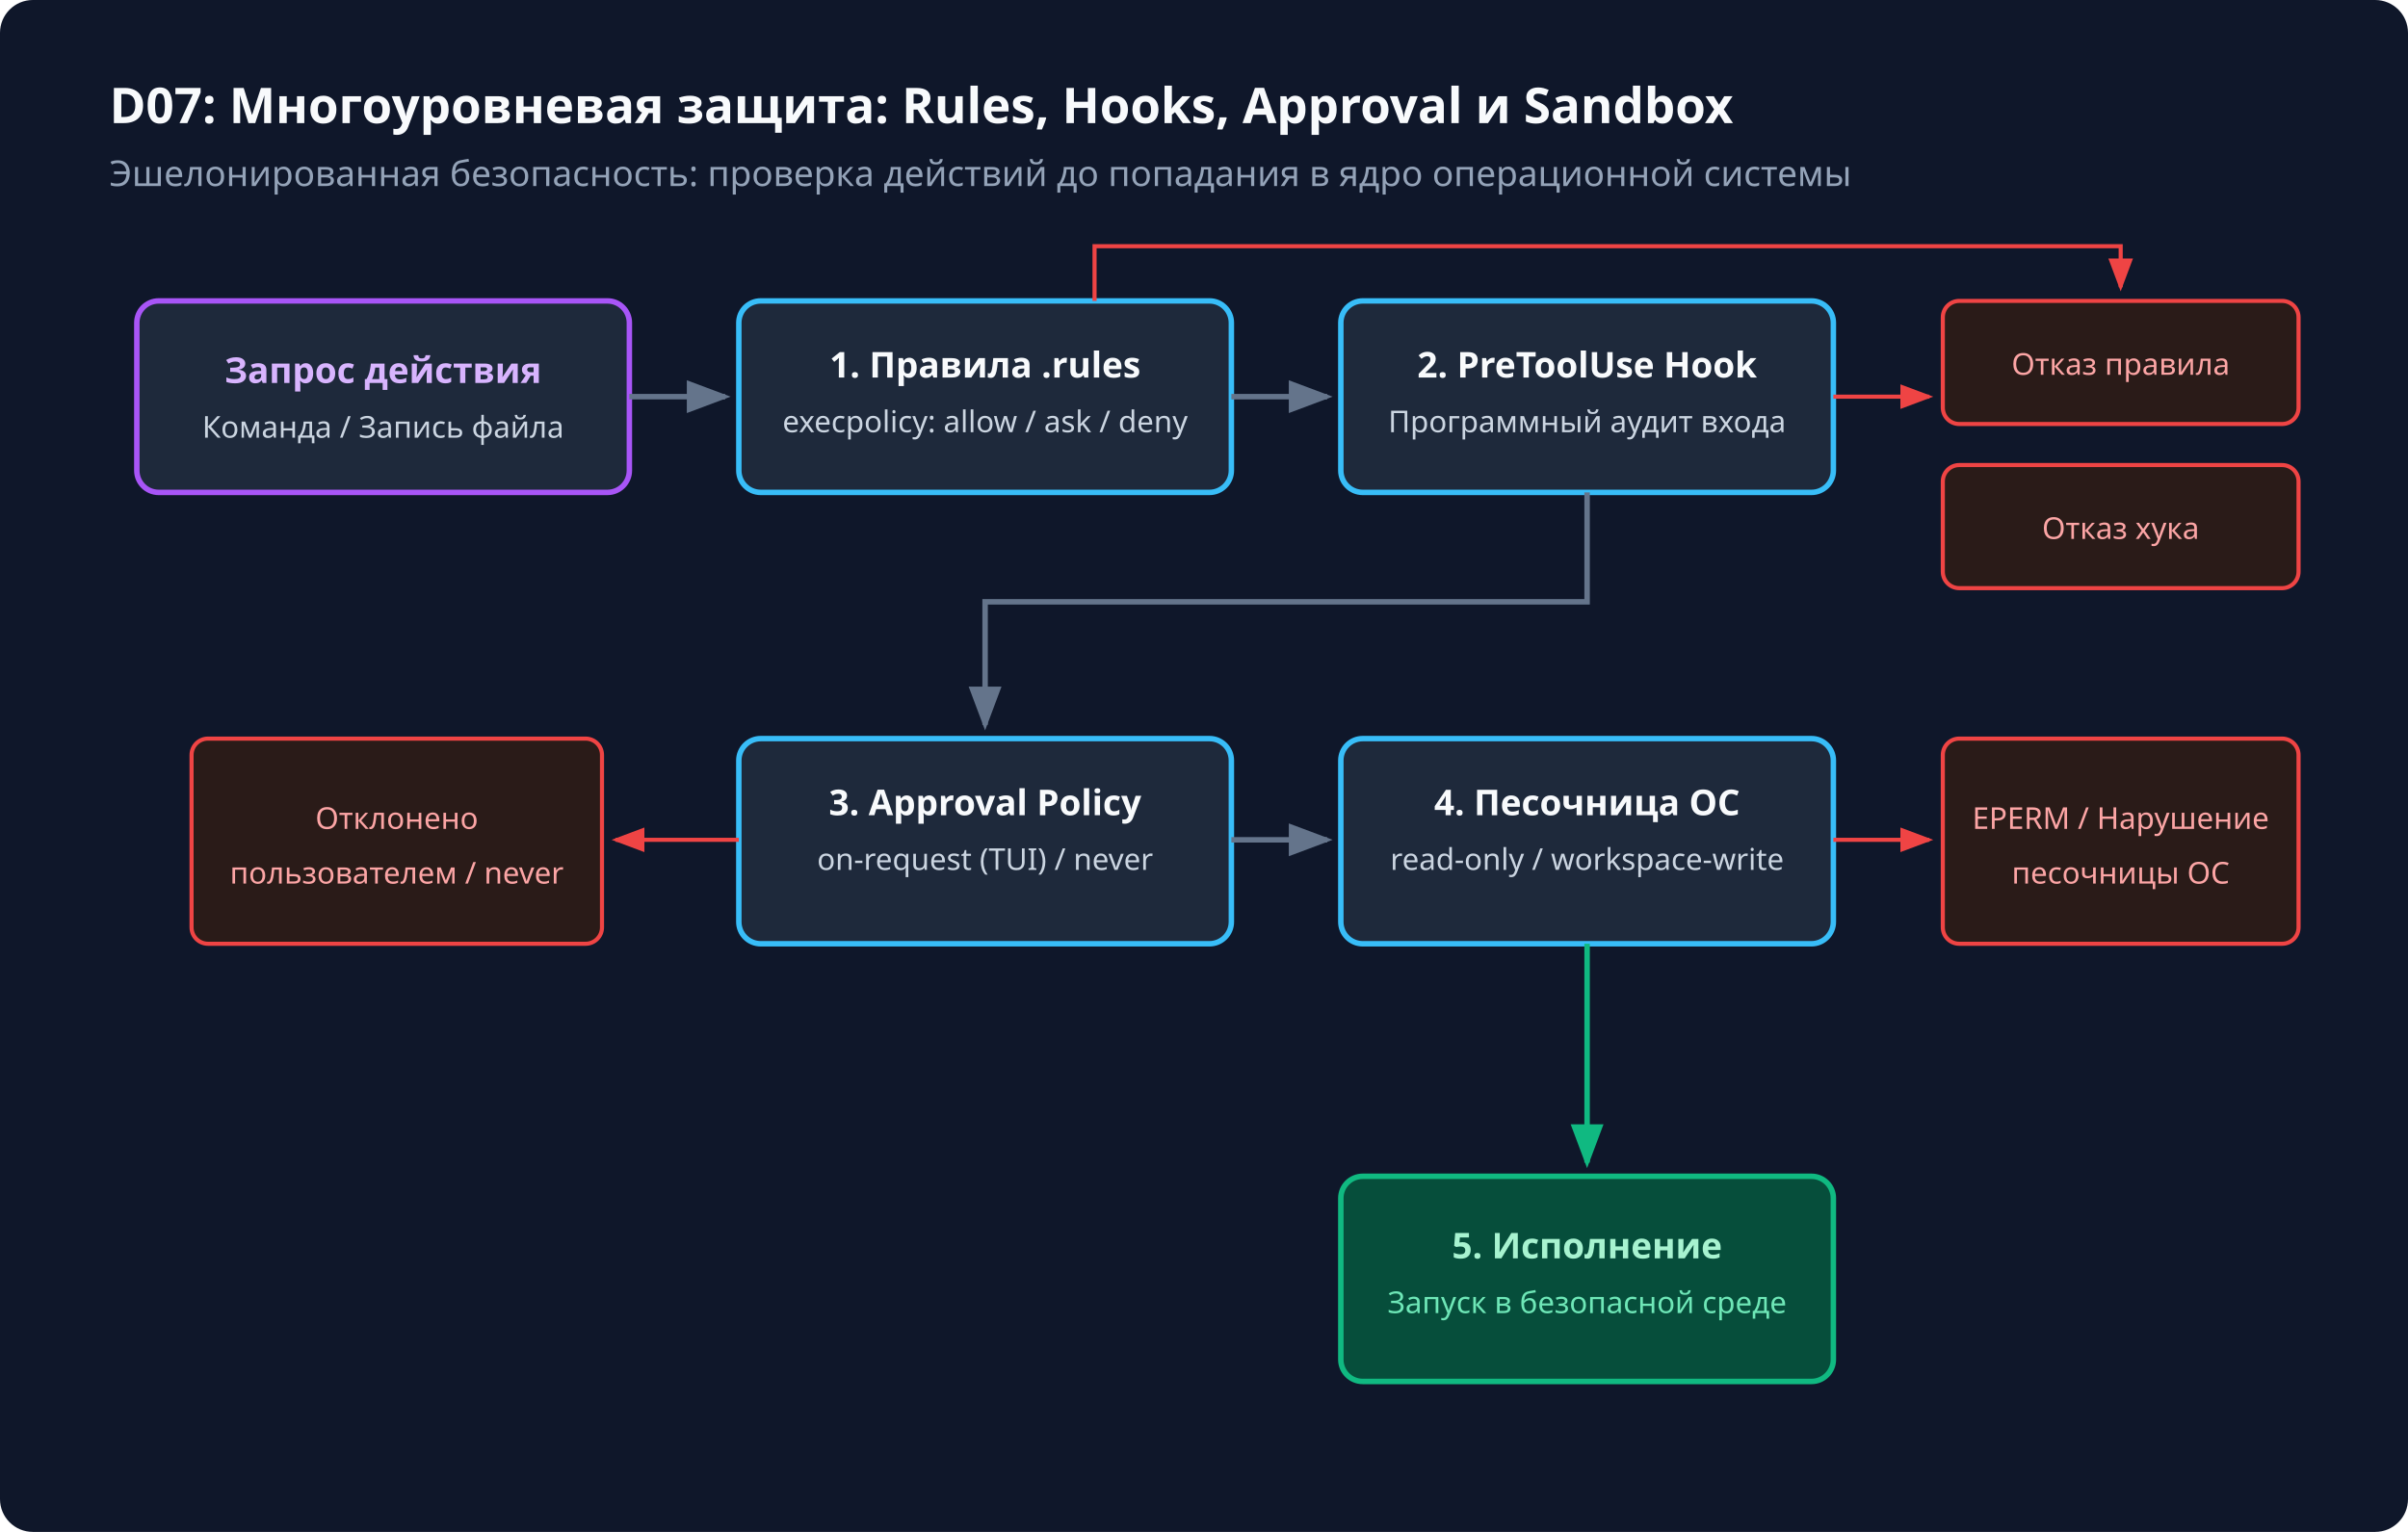
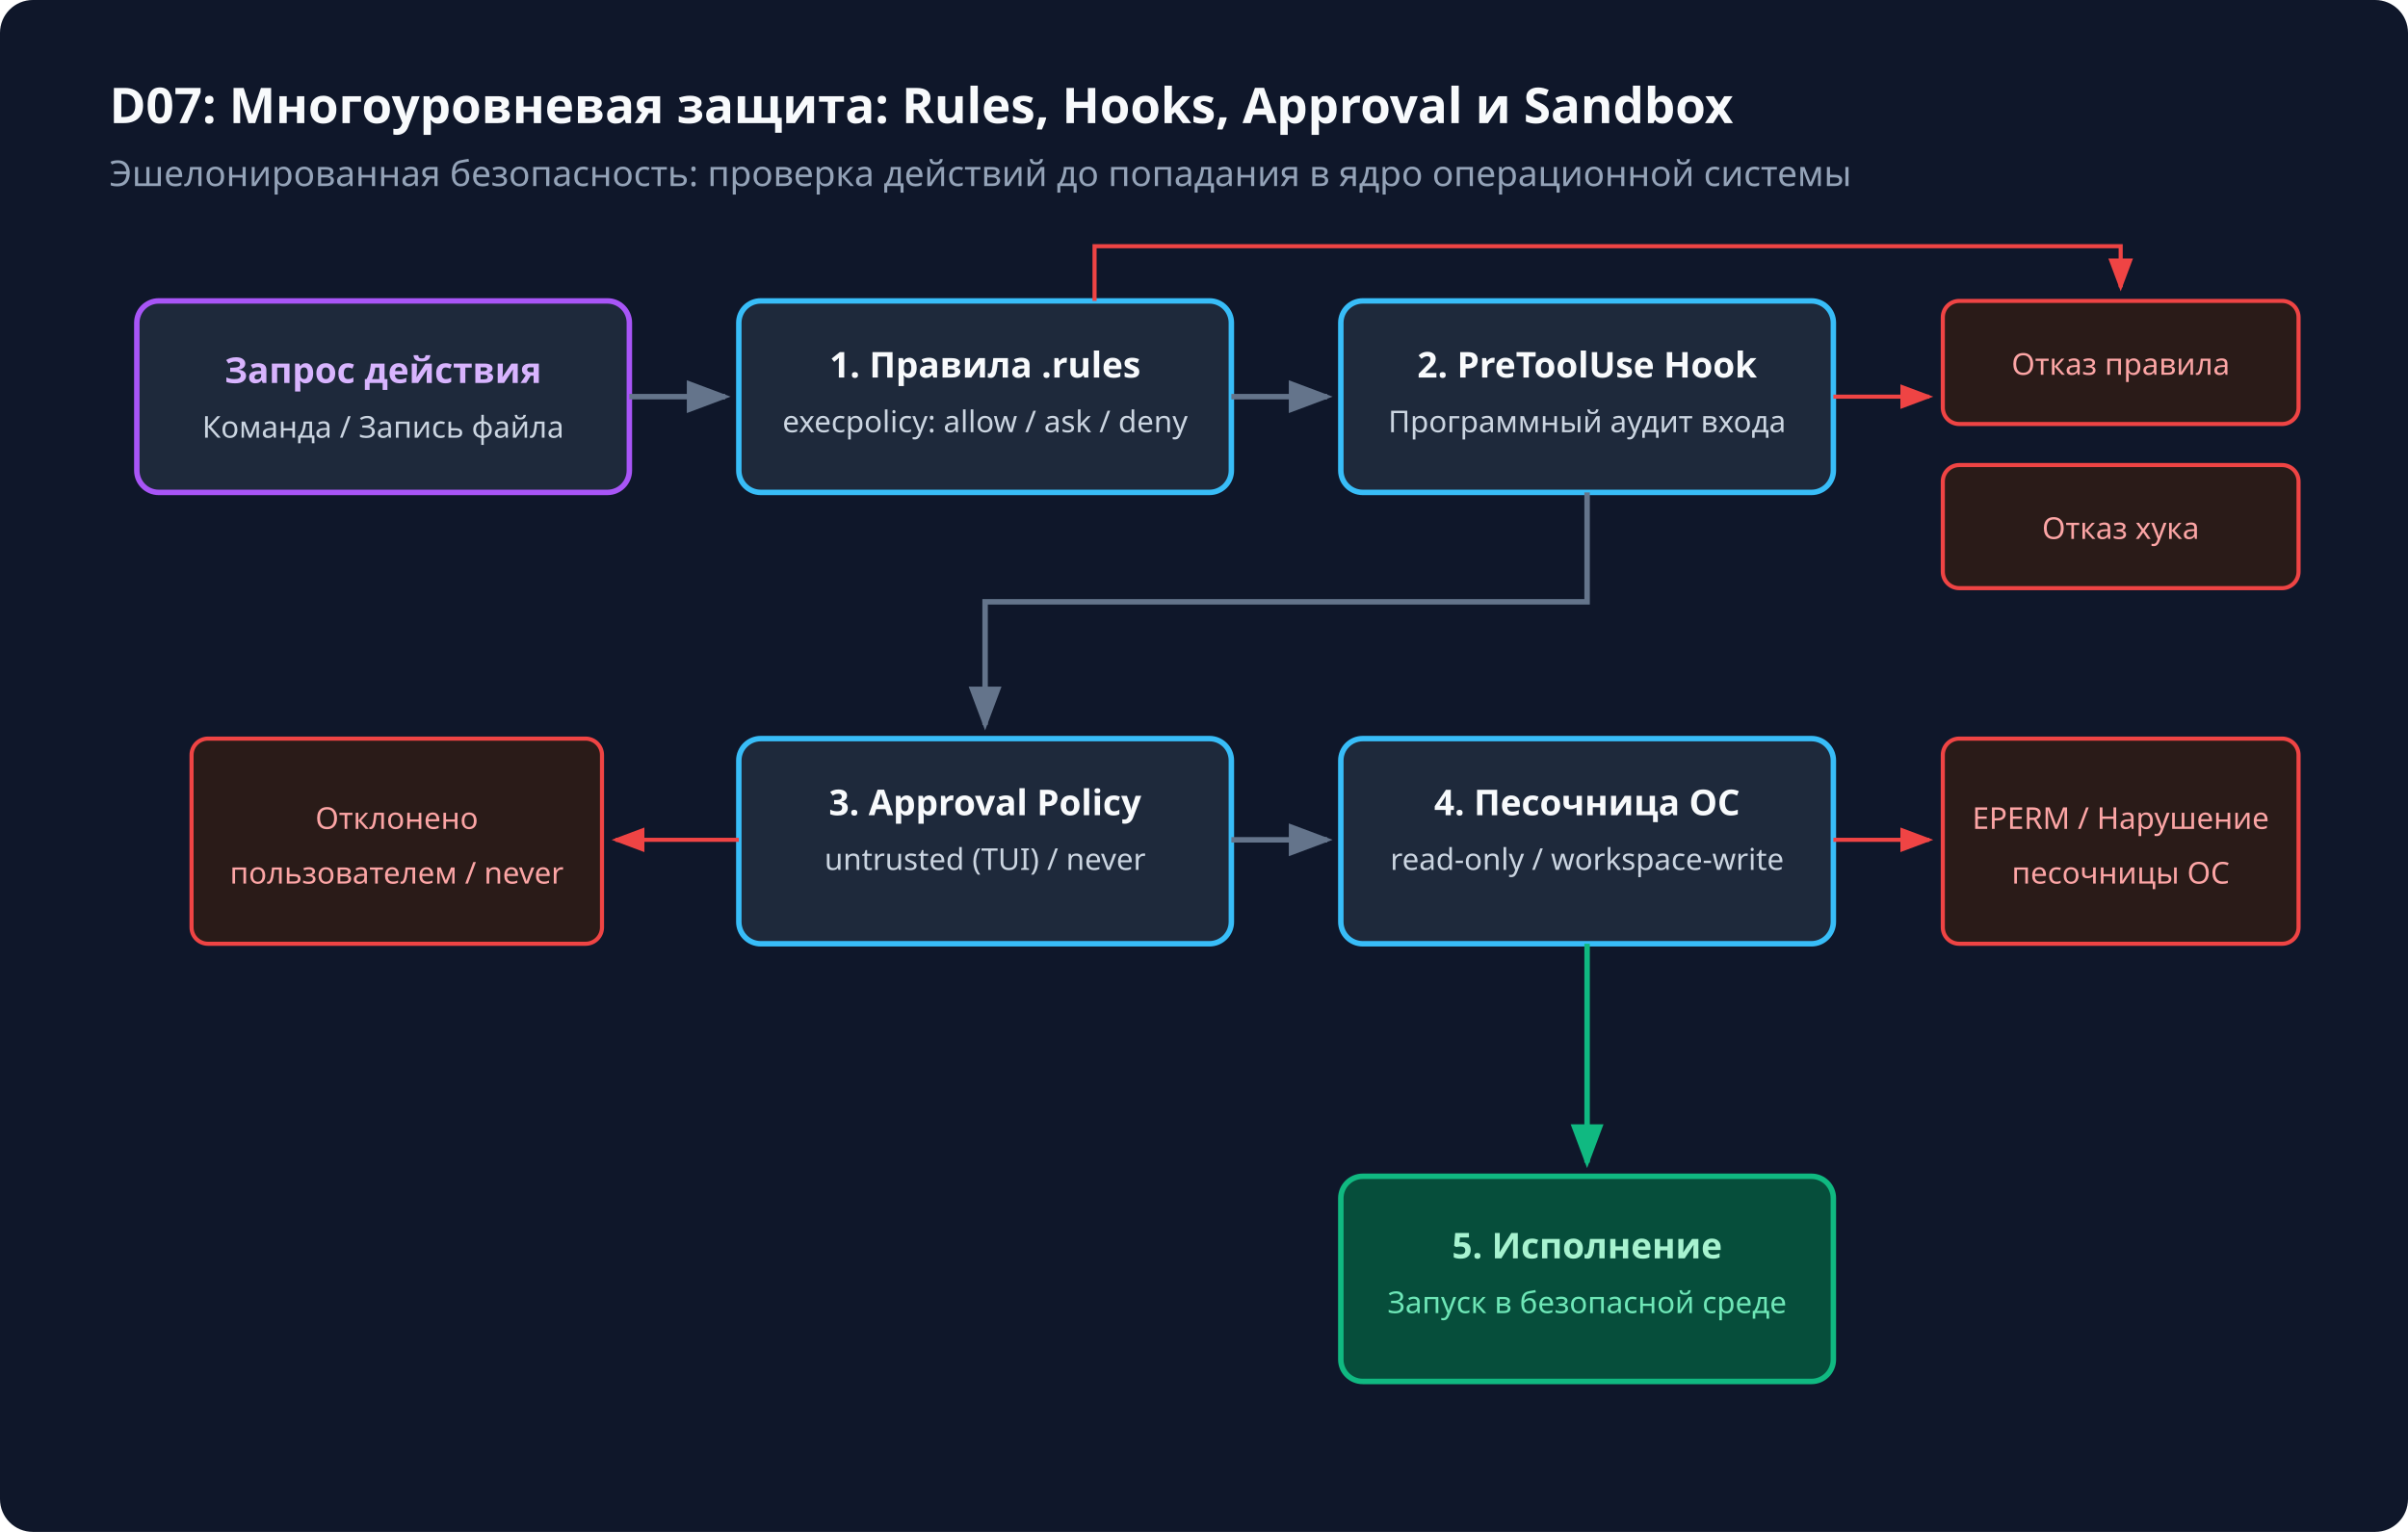
<svg xmlns="http://www.w3.org/2000/svg" viewBox="0 0 880 560" width="880" height="560">
  <defs>
    <style>
      .bg { fill: #0f172a; rx: 12px; }
      .title { fill: #f8fafc; font-family: system-ui, sans-serif; font-size: 18px; font-weight: bold; }
      .subtitle { fill: #94a3b8; font-family: system-ui, sans-serif; font-size: 13px; }
      .box-gate { fill: #1e293b; stroke: #38bdf8; stroke-width: 2px; rx: 8px; }
      .box-block { fill: #2a1b18; stroke: #ef4444; stroke-width: 1.5px; rx: 6px; }
      .box-ok { fill: #064e3b; stroke: #10b981; stroke-width: 2px; rx: 8px; }
      .text-title { fill: #f8fafc; font-family: system-ui, sans-serif; font-size: 13px; font-weight: 600; text-anchor: middle; }
      .text-body { fill: #cbd5e1; font-family: system-ui, sans-serif; font-size: 11px; text-anchor: middle; }
      .text-block { fill: #fca5a5; font-family: system-ui, sans-serif; font-size: 11px; text-anchor: middle; }
      .arrow { stroke: #64748b; stroke-width: 2px; fill: none; marker-end: url(#arrowhead); }
      .arrow-red { stroke: #ef4444; stroke-width: 1.5px; fill: none; marker-end: url(#arrowhead-red); }
      .arrow-green { stroke: #10b981; stroke-width: 2px; fill: none; marker-end: url(#arrowhead-green); }
      .label { fill: #94a3b8; font-family: system-ui, sans-serif; font-size: 10px; text-anchor: middle; }
    </style>
    <marker id="arrowhead" markerWidth="8" markerHeight="6" refX="7" refY="3" orient="auto">
      <polygon points="0 0, 8 3, 0 6" fill="#64748b" />
    </marker>
    <marker id="arrowhead-red" markerWidth="8" markerHeight="6" refX="7" refY="3" orient="auto">
      <polygon points="0 0, 8 3, 0 6" fill="#ef4444" />
    </marker>
    <marker id="arrowhead-green" markerWidth="8" markerHeight="6" refX="7" refY="3" orient="auto">
      <polygon points="0 0, 8 3, 0 6" fill="#10b981" />
    </marker>
  </defs>
  <rect width="880" height="560" class="bg" />
  <text x="40" y="45" class="title">D07: Многоуровневая защита: Rules, Hooks, Approval и Sandbox</text>
  <text x="40" y="68" class="subtitle">Эшелонированная безопасность: проверка действий до попадания в ядро операционной системы</text>
  <rect x="50" y="110" width="180" height="70" style="fill:#1e293b; stroke:#a855f7; stroke-width:2px; rx:8px;" />
  <text x="140" y="140" class="text-title" style="fill:#d8b4fe;">Запрос действия</text>
  <text x="140" y="160" class="text-body">Команда / Запись файла</text>
  <rect x="270" y="110" width="180" height="70" class="box-gate" />
  <text x="360" y="138" class="text-title">1. Правила .rules</text>
  <text x="360" y="158" class="text-body">execpolicy: allow / ask / deny</text>
  <rect x="490" y="110" width="180" height="70" class="box-gate" />
  <text x="580" y="138" class="text-title">2. PreToolUse Hook</text>
  <text x="580" y="158" class="text-body">Программный аудит входа</text>
  <rect x="270" y="270" width="180" height="75" class="box-gate" />
  <text x="360" y="298" class="text-title">3. Approval Policy</text>
-   <text x="360" y="318" class="text-body">on-request (TUI) / never</text>
+   <text x="360" y="318" class="text-body">untrusted (TUI) / never</text>
  <rect x="490" y="270" width="180" height="75" class="box-gate" />
  <text x="580" y="298" class="text-title">4. Песочница ОС</text>
  <text x="580" y="318" class="text-body">read-only / workspace-write</text>
  <rect x="490" y="430" width="180" height="75" class="box-ok" />
  <text x="580" y="460" class="text-title" style="fill:#a7f3d0;">5. Исполнение</text>
  <text x="580" y="480" class="text-body" style="fill:#6ee7b7;">Запуск в безопасной среде</text>
  <rect x="710" y="110" width="130" height="45" class="box-block" />
  <text x="775" y="137" class="text-block">Отказ правила</text>
  <rect x="710" y="170" width="130" height="45" class="box-block" />
  <text x="775" y="197" class="text-block">Отказ хука</text>
  <rect x="70" y="270" width="150" height="75" class="box-block" />
  <text x="145" y="303" class="text-block">Отклонено</text>
  <text x="145" y="323" class="text-block">пользователем / never</text>
  <rect x="710" y="270" width="130" height="75" class="box-block" />
  <text x="775" y="303" class="text-block">EPERM / Нарушение</text>
  <text x="775" y="323" class="text-block">песочницы ОС</text>
  <path d="M 230 145 L 265 145" class="arrow" />
  <path d="M 450 145 L 485 145" class="arrow" />
  <path d="M 580 180 L 580 220 L 360 220 L 360 265" class="arrow" />
  <path d="M 450 307 L 485 307" class="arrow" />
  <path d="M 580 345 L 580 425" class="arrow-green" />
  <path d="M 400 110 L 400 90 L 775 90 L 775 105" class="arrow-red" />
  <path d="M 670 145 L 705 145" class="arrow-red" />
  <path d="M 270 307 L 225 307" class="arrow-red" />
  <path d="M 670 307 L 705 307" class="arrow-red" />
</svg>
